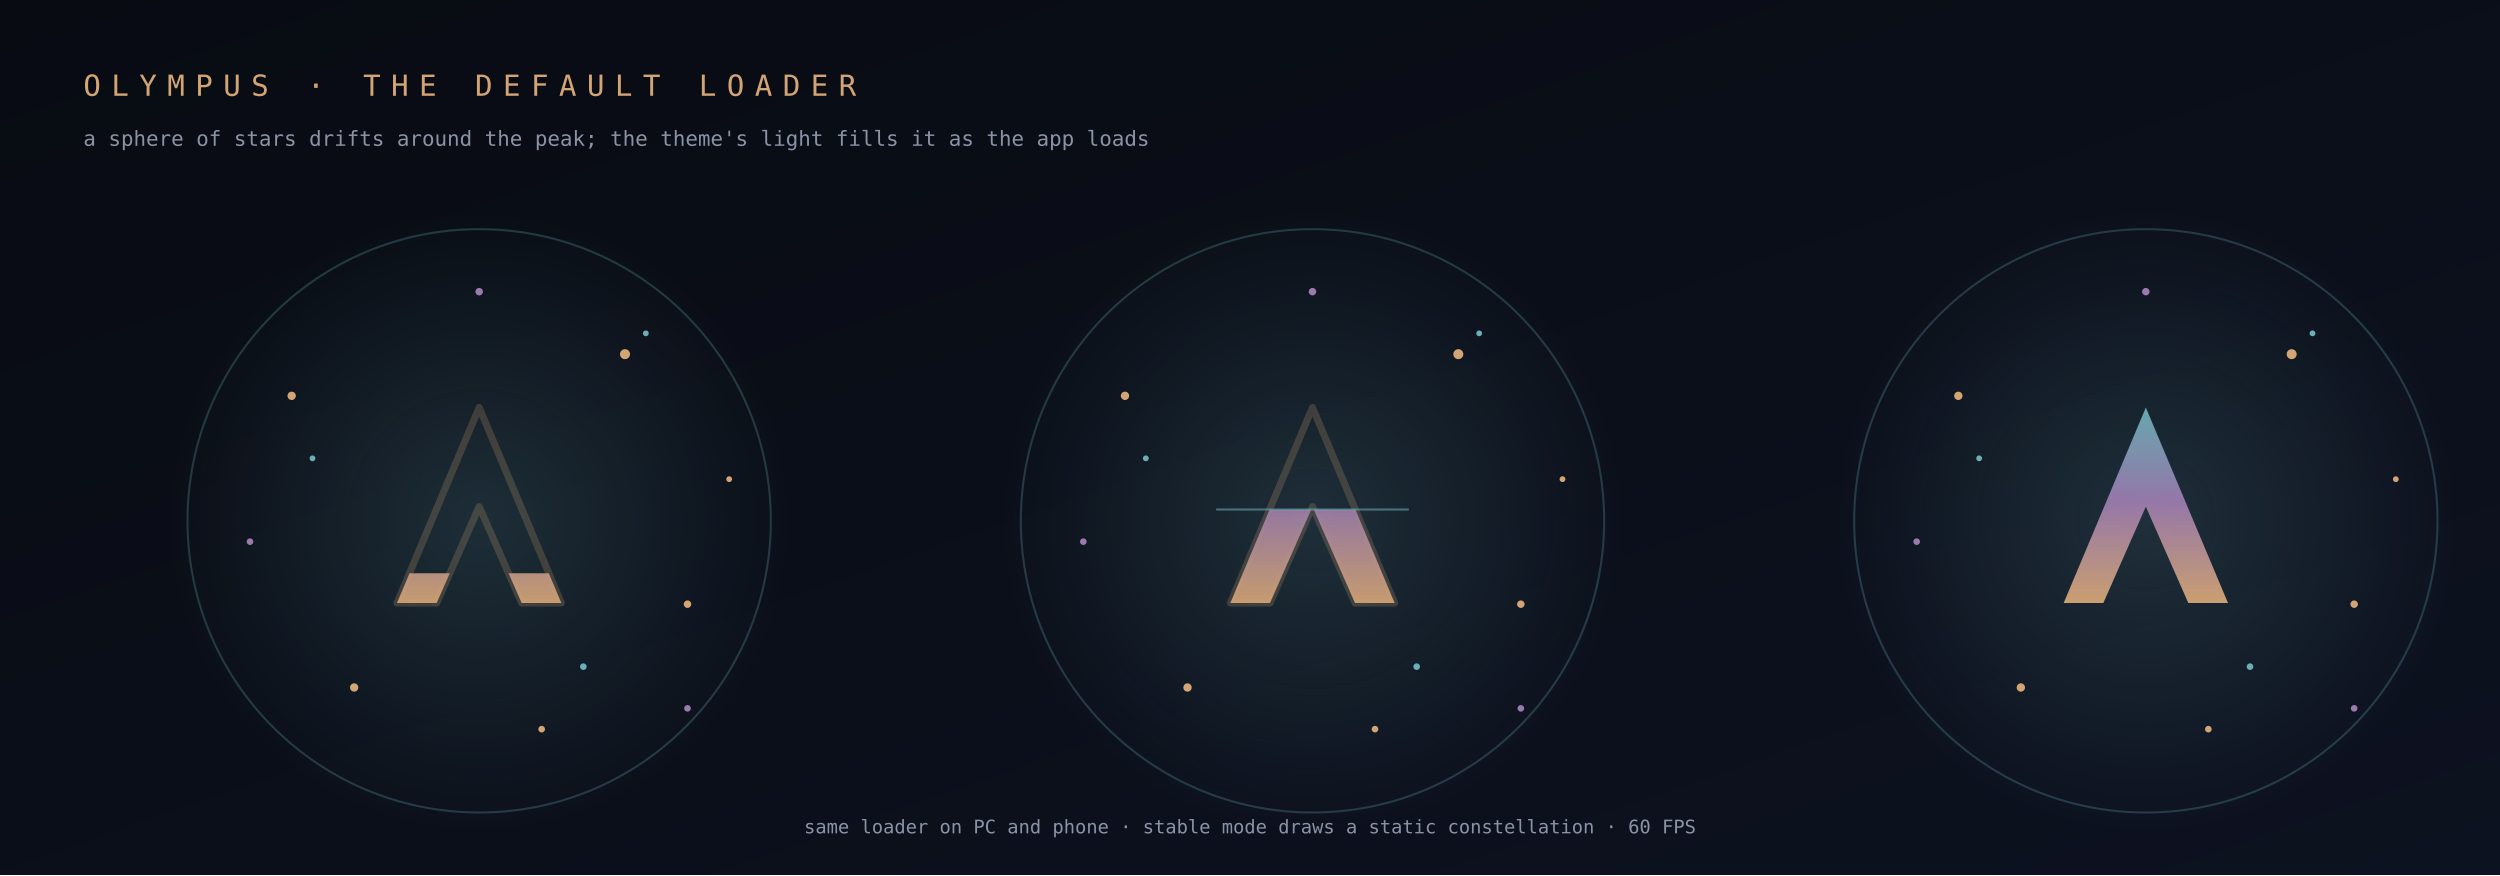
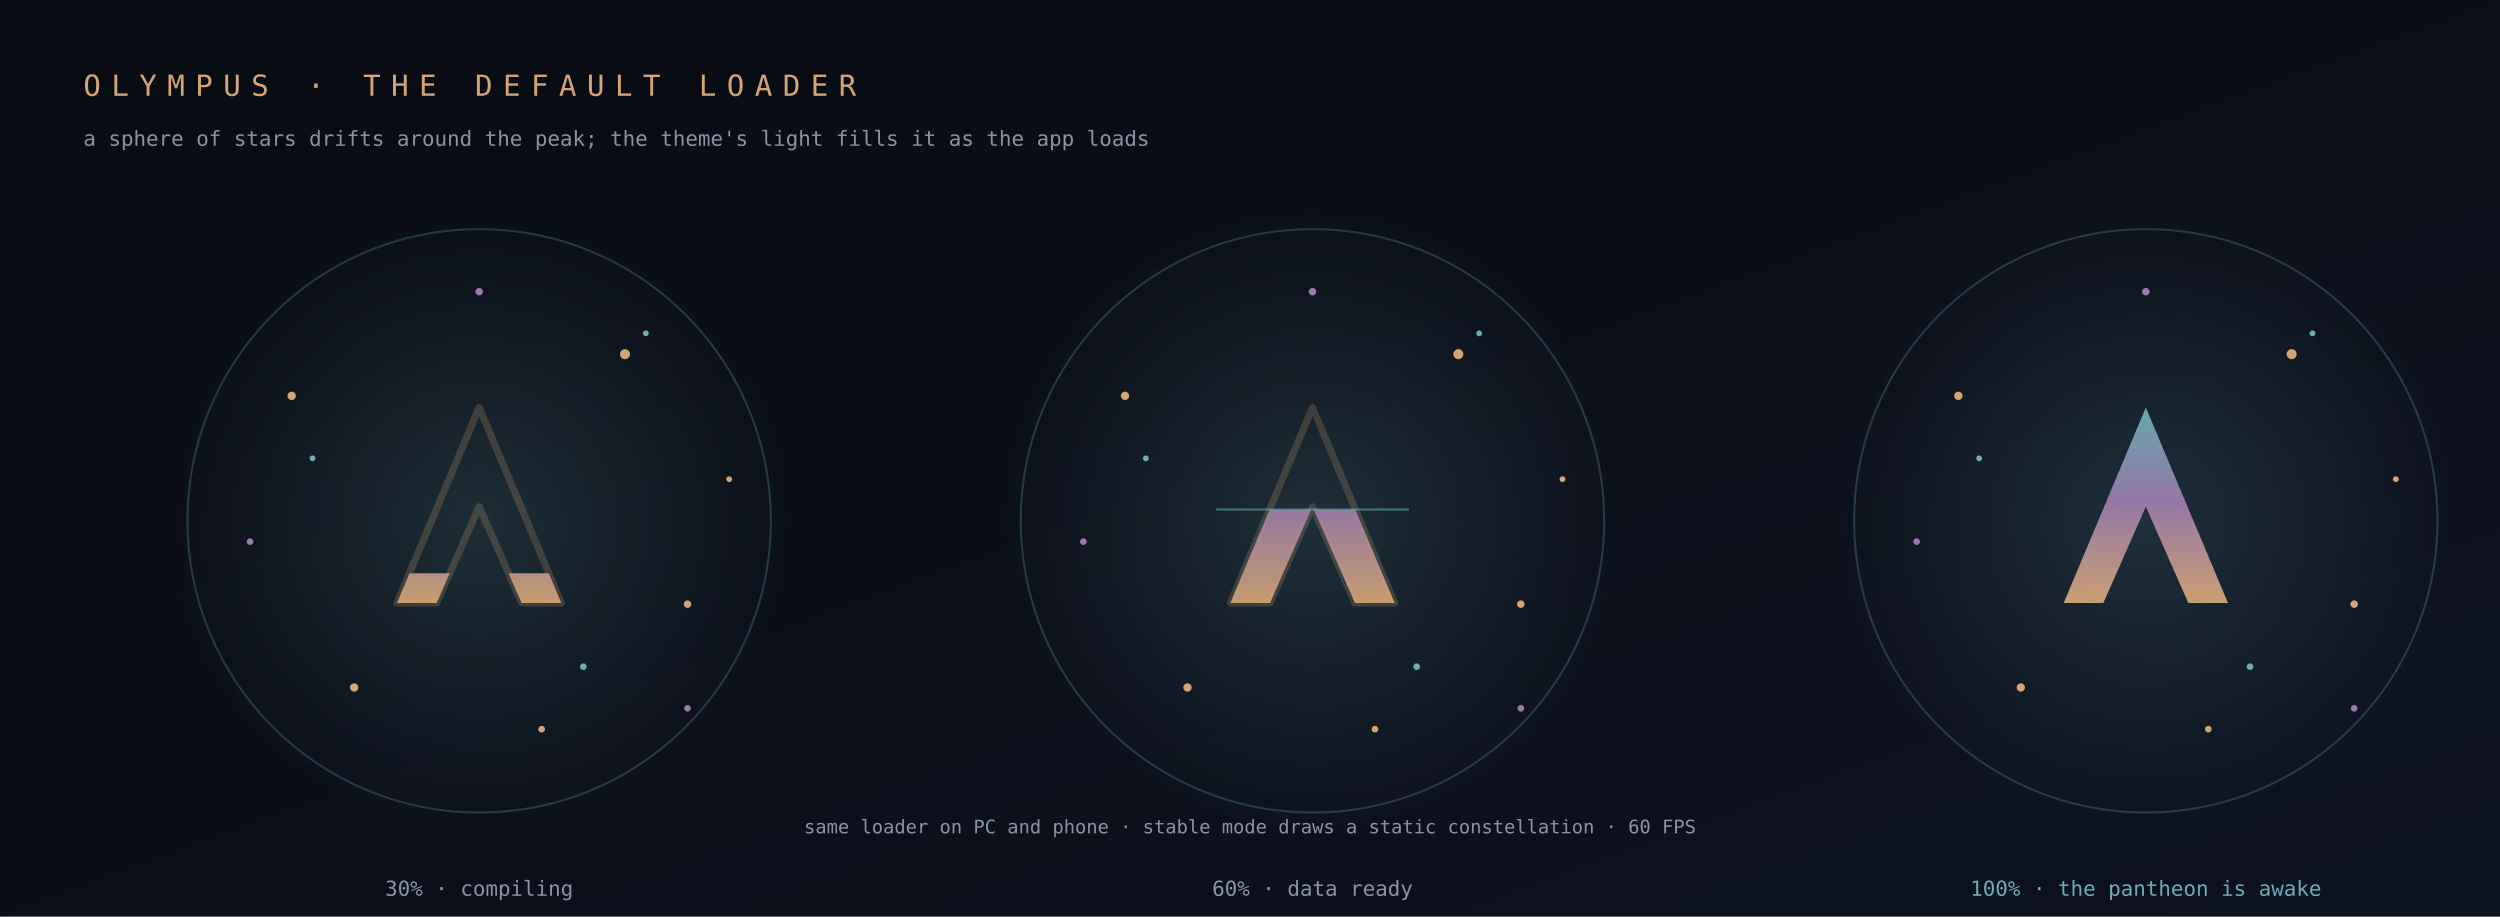
- <svg xmlns="http://www.w3.org/2000/svg" width="1200" height="420" viewBox="0 0 1200 420" role="img" aria-label="OLYMPUS stardrift loader: the theme's light fills the peak">
+ <svg xmlns="http://www.w3.org/2000/svg" width="1200" height="440" viewBox="0 0 1200 440" role="img" aria-label="OLYMPUS stardrift loader: the theme's light fills the peak">
  <defs>
    <linearGradient id="lbg" x1="0" y1="0" x2="1" y2="1">
      <stop offset="0" stop-color="#080B12" />
      <stop offset="1" stop-color="#0D1220" />
    </linearGradient>
    <linearGradient id="lfill" x1="0" y1="1" x2="0" y2="0">
      <stop offset="0" stop-color="#D4A574" />
      <stop offset="0.52" stop-color="#9B7BAE" />
      <stop offset="1" stop-color="#6BAEB5" />
    </linearGradient>
    <radialGradient id="laura" cx="50%" cy="50%" r="50%">
      <stop offset="0" stop-color="#6BAEB5" stop-opacity="0.20" />
      <stop offset="1" stop-color="#6BAEB5" stop-opacity="0" />
    </radialGradient>
    <clipPath id="c30">
      <rect x="0" y="330" width="512" height="150" />
    </clipPath>
    <clipPath id="c60">
      <rect x="0" y="240" width="512" height="240" />
    </clipPath>
    <clipPath id="c100">
      <rect x="0" y="0" width="512" height="512" />
    </clipPath>
    <style>.t{font-family:ui-monospace,SFMono-Regular,Menlo,monospace}.dim{fill:#8A93A6}.gold{fill:#D4A574}.cyan{fill:#6BAEB5}</style>
  </defs>
-   <rect width="1200" height="420" fill="url(#lbg)" />
+   <rect width="1200" height="440" fill="url(#lbg)" />
  <text x="40" y="46" class="t gold" font-size="14" letter-spacing="5">OLYMPUS · THE DEFAULT LOADER</text>
  <text x="40" y="70" class="t dim" font-size="10">a sphere of stars drifts around the peak; the theme's light fills it as the app loads</text>
  <g transform="translate(80 100)">
    <circle cx="150" cy="150" r="150" fill="url(#laura)" />
    <circle cx="150" cy="150" r="140" fill="none" stroke="#6BAEB544" />
    <g fill="#D4A574">
      <circle cx="60" cy="90" r="2" />
      <circle cx="220" cy="70" r="2.4" />
      <circle cx="250" cy="190" r="1.8" />
      <circle cx="90" cy="230" r="2" />
      <circle cx="180" cy="250" r="1.6" />
      <circle cx="270" cy="130" r="1.4" />
    </g>
    <g fill="#9B7BAE">
      <circle cx="40" cy="160" r="1.6" />
      <circle cx="150" cy="40" r="1.8" />
      <circle cx="250" cy="240" r="1.6" />
    </g>
    <g fill="#6BAEB5">
      <circle cx="70" cy="120" r="1.4" />
      <circle cx="200" cy="220" r="1.6" />
      <circle cx="230" cy="60" r="1.4" />
    </g>
    <g transform="translate(150 150) scale(0.34) translate(-256 -256)">
      <path d="M256 96 L372 372 L316 372 L256 236 L196 372 L140 372 Z" fill="none" stroke="#D4A574" stroke-opacity="0.22" stroke-width="10" stroke-linejoin="round" />
      <path d="M256 96 L372 372 L316 372 L256 236 L196 372 L140 372 Z" fill="url(#lfill)" fill-opacity="0.92" clip-path="url(#c30)" />
    </g>
    <text x="150" y="330" class="t dim" font-size="10" text-anchor="middle">30% · compiling</text>
  </g>
  <g transform="translate(480 100)">
    <circle cx="150" cy="150" r="150" fill="url(#laura)" />
    <circle cx="150" cy="150" r="140" fill="none" stroke="#6BAEB544" />
    <g fill="#D4A574">
      <circle cx="60" cy="90" r="2" />
      <circle cx="220" cy="70" r="2.4" />
      <circle cx="250" cy="190" r="1.8" />
      <circle cx="90" cy="230" r="2" />
      <circle cx="180" cy="250" r="1.6" />
      <circle cx="270" cy="130" r="1.4" />
    </g>
    <g fill="#9B7BAE">
      <circle cx="40" cy="160" r="1.6" />
      <circle cx="150" cy="40" r="1.8" />
      <circle cx="250" cy="240" r="1.6" />
    </g>
    <g fill="#6BAEB5">
      <circle cx="70" cy="120" r="1.4" />
      <circle cx="200" cy="220" r="1.6" />
      <circle cx="230" cy="60" r="1.4" />
    </g>
    <g transform="translate(150 150) scale(0.34) translate(-256 -256)">
      <path d="M256 96 L372 372 L316 372 L256 236 L196 372 L140 372 Z" fill="none" stroke="#D4A574" stroke-opacity="0.22" stroke-width="10" stroke-linejoin="round" />
      <path d="M256 96 L372 372 L316 372 L256 236 L196 372 L140 372 Z" fill="url(#lfill)" fill-opacity="0.92" clip-path="url(#c60)" />
      <line x1="120" y1="240" x2="392" y2="240" stroke="#6BAEB5" stroke-opacity="0.55" stroke-width="3" />
    </g>
    <text x="150" y="330" class="t dim" font-size="10" text-anchor="middle">60% · data ready</text>
  </g>
  <g transform="translate(880 100)">
    <circle cx="150" cy="150" r="150" fill="url(#laura)" />
    <circle cx="150" cy="150" r="140" fill="none" stroke="#6BAEB544" />
    <g fill="#D4A574">
      <circle cx="60" cy="90" r="2" />
      <circle cx="220" cy="70" r="2.4" />
      <circle cx="250" cy="190" r="1.8" />
      <circle cx="90" cy="230" r="2" />
      <circle cx="180" cy="250" r="1.6" />
      <circle cx="270" cy="130" r="1.4" />
    </g>
    <g fill="#9B7BAE">
      <circle cx="40" cy="160" r="1.6" />
      <circle cx="150" cy="40" r="1.8" />
      <circle cx="250" cy="240" r="1.6" />
    </g>
    <g fill="#6BAEB5">
      <circle cx="70" cy="120" r="1.4" />
      <circle cx="200" cy="220" r="1.6" />
      <circle cx="230" cy="60" r="1.4" />
    </g>
    <g transform="translate(150 150) scale(0.34) translate(-256 -256)">
      <path d="M256 96 L372 372 L316 372 L256 236 L196 372 L140 372 Z" fill="url(#lfill)" fill-opacity="0.95" clip-path="url(#c100)" />
    </g>
    <text x="150" y="330" class="t cyan" font-size="10" text-anchor="middle">100% · the pantheon is awake</text>
  </g>
  <text x="600" y="400" class="t dim" font-size="9" text-anchor="middle">same loader on PC and phone · stable mode draws a static constellation · 60 FPS</text>
</svg>
